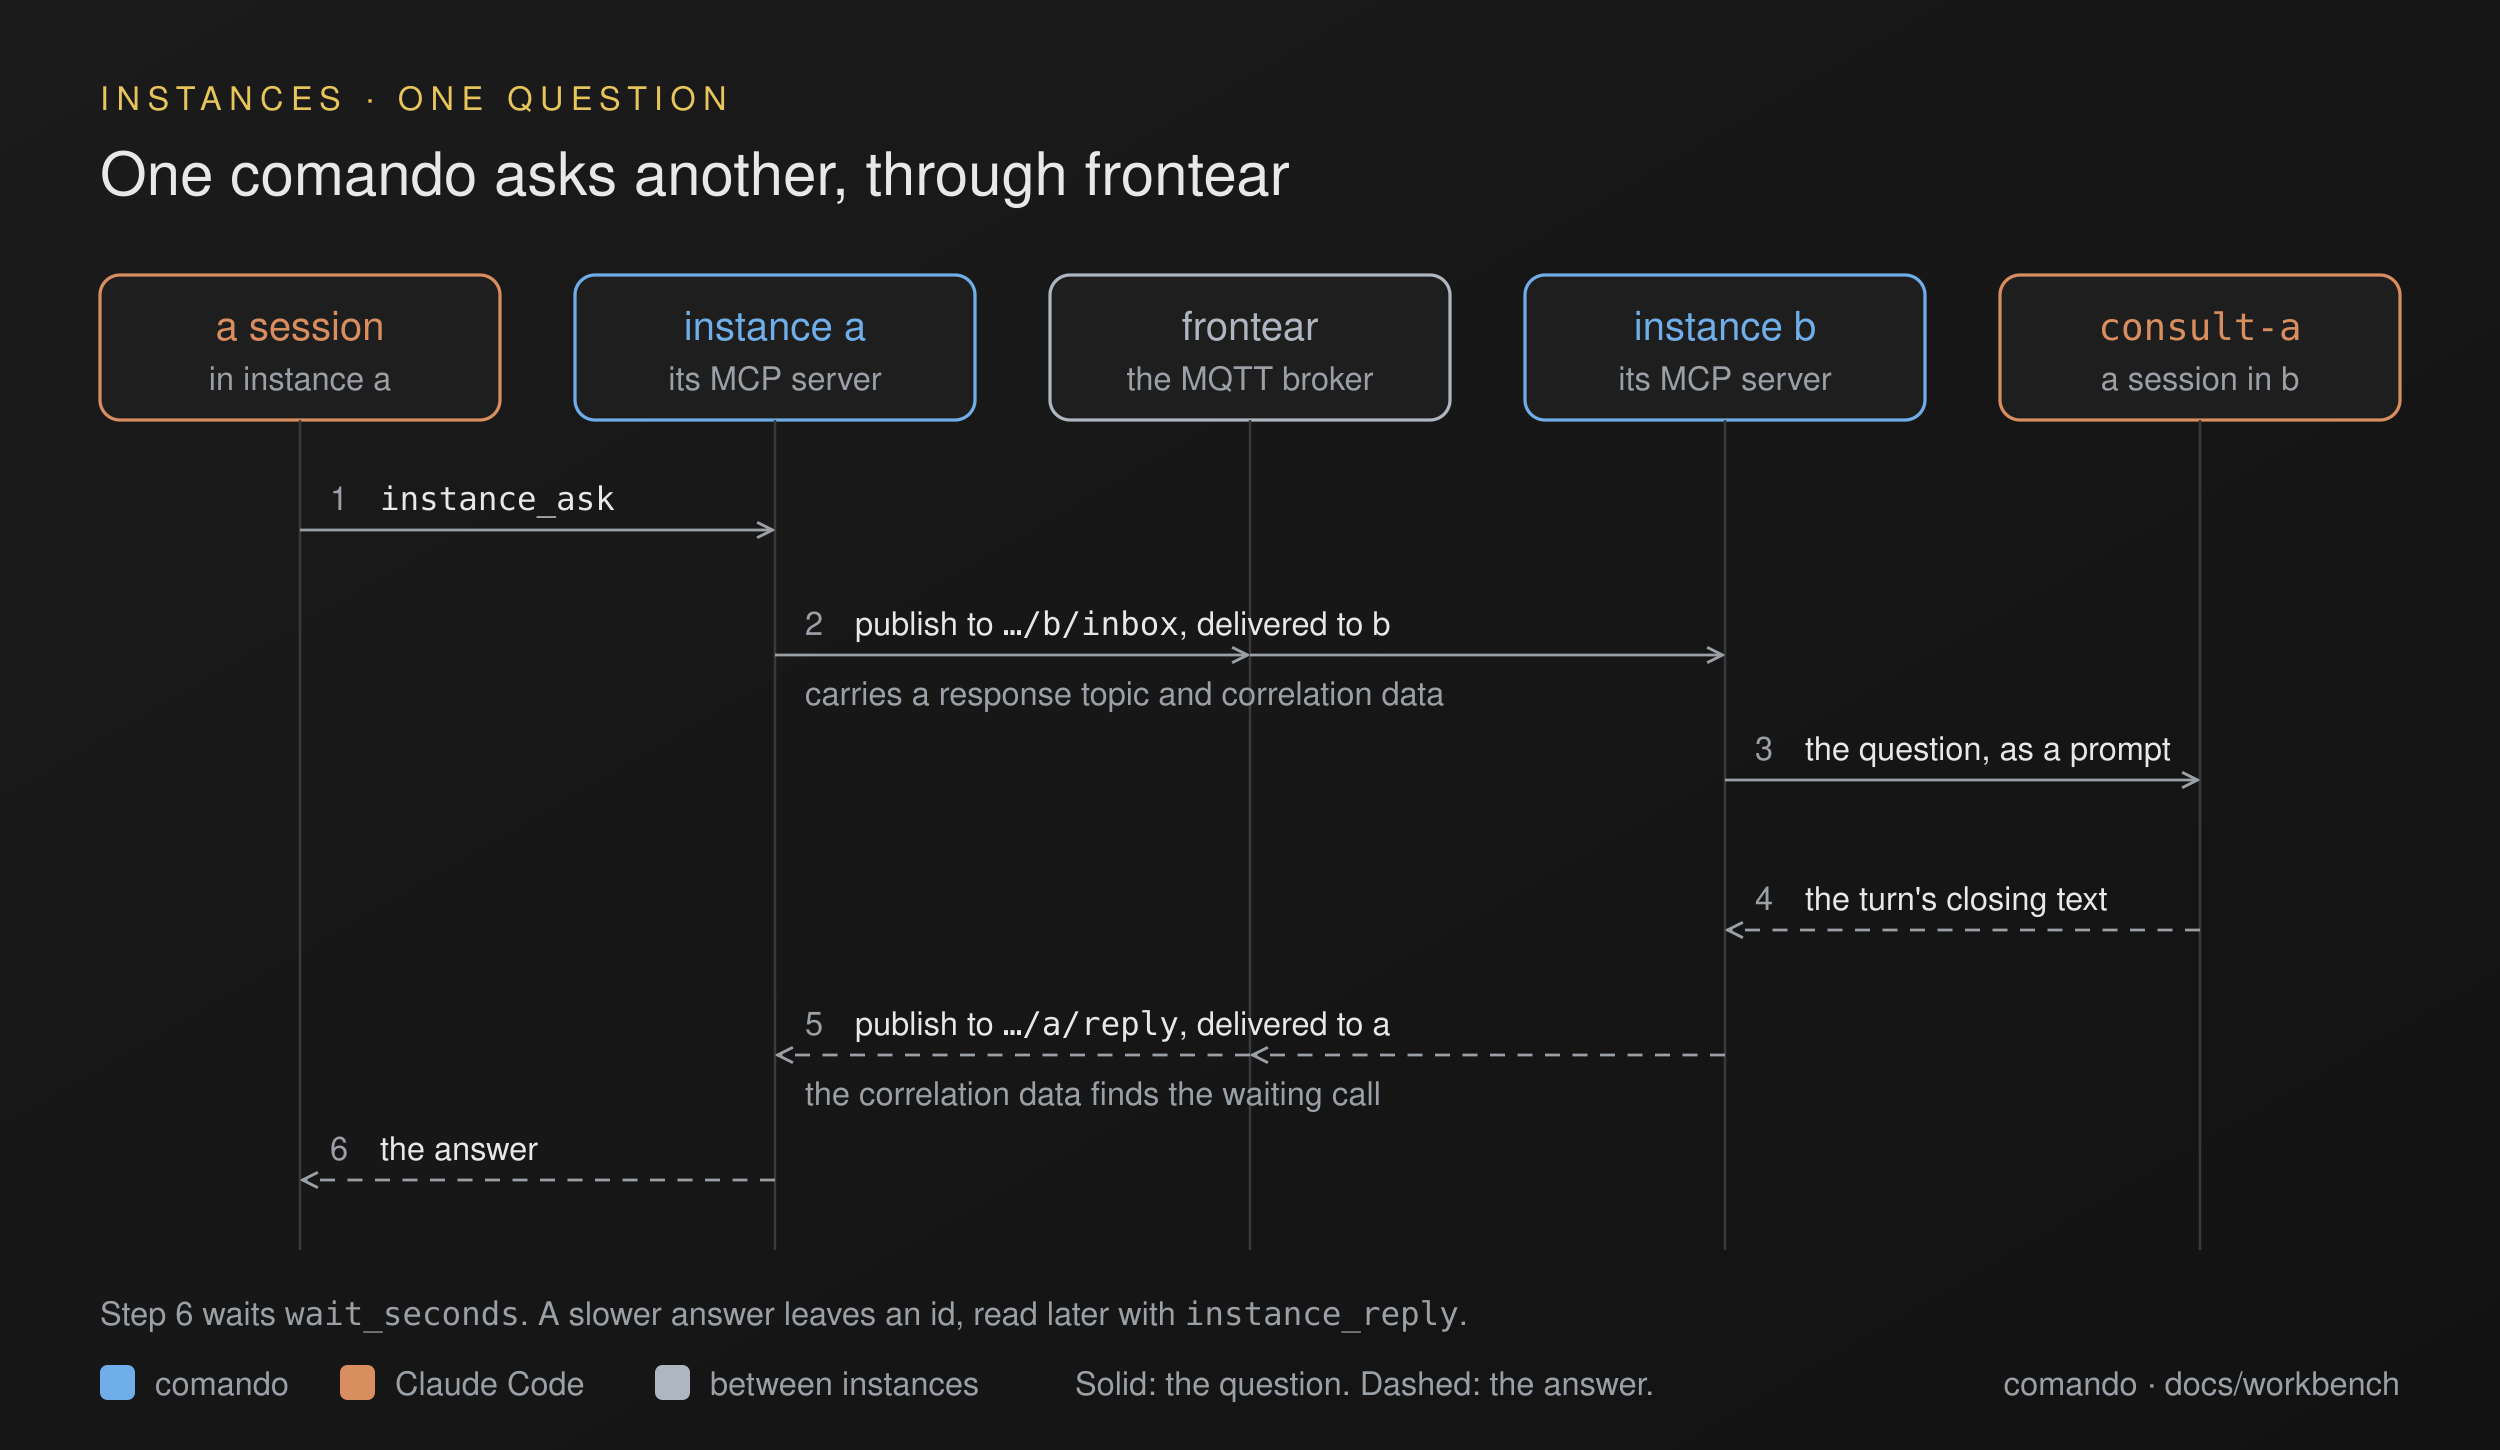
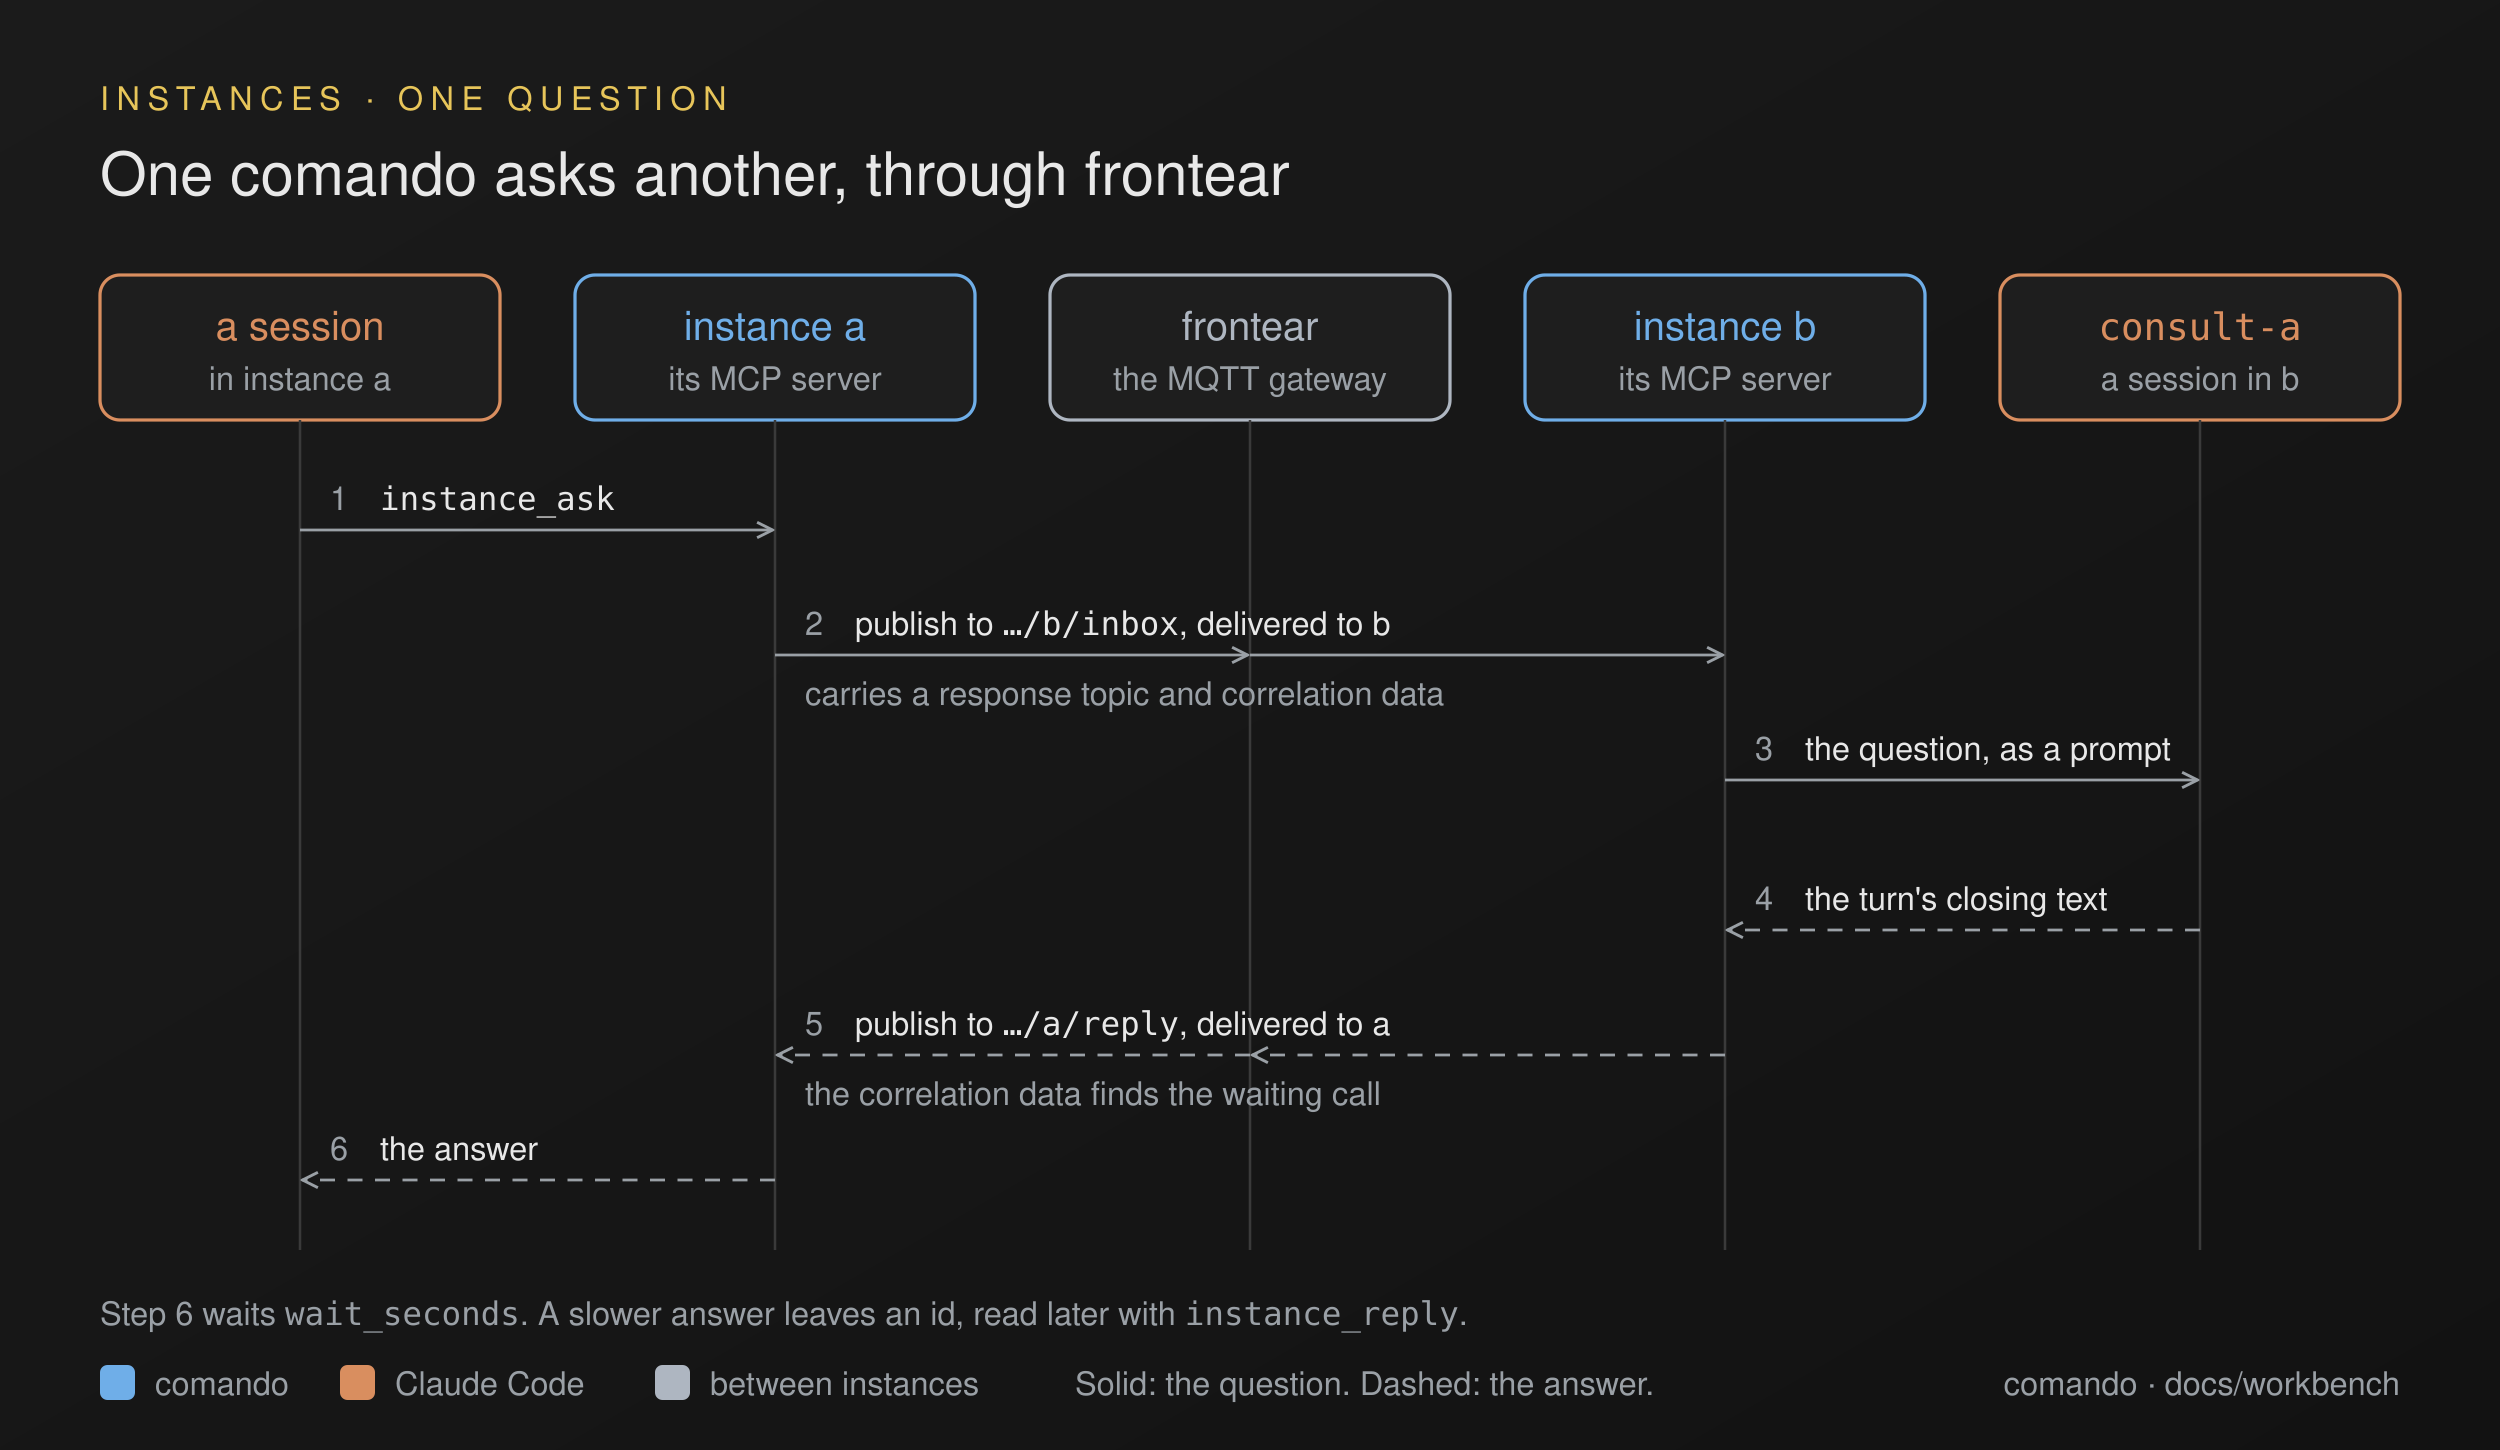
<svg xmlns="http://www.w3.org/2000/svg" width="1000" height="580" viewBox="0 0 1000 580" font-family="-apple-system, Segoe UI, Helvetica, Arial, sans-serif">
  <defs>
    <linearGradient id="bg" x1="0" y1="0" x2="1" y2="1">
      <stop offset="0" stop-color="#1B1B1B" />
      <stop offset="1" stop-color="#121212" />
    </linearGradient>
    <marker id="ar" viewBox="0 0 10 10" refX="9" refY="5" markerWidth="7" markerHeight="7" orient="auto">
      <path d="M1 1 L9 5 L1 9" fill="none" stroke="#9AA0A6" stroke-width="1.5" />
    </marker>
  </defs>
  <rect width="1000" height="580" fill="url(#bg)" />
  <text x="40" y="44" font-size="13" letter-spacing="3" fill="#E7C55A">INSTANCES · ONE QUESTION</text>
  <text x="40" y="78" font-size="24" font-weight="300" fill="#E8E8E8">One comando asks another, through frontear</text>
  <g fill="#1E1E1E" stroke-width="1.3">
    <rect x="40" y="110" width="160" height="58" rx="8" stroke="#D98E5F" />
    <rect x="230" y="110" width="160" height="58" rx="8" stroke="#6FAEE8" />
    <rect x="420" y="110" width="160" height="58" rx="8" stroke="#AEB6C1" />
    <rect x="610" y="110" width="160" height="58" rx="8" stroke="#6FAEE8" />
    <rect x="800" y="110" width="160" height="58" rx="8" stroke="#D98E5F" />
  </g>
  <g text-anchor="middle" font-size="16">
    <text x="120" y="136" fill="#D98E5F">a session</text>
    <text x="310" y="136" fill="#6FAEE8">instance a</text>
    <text x="500" y="136" fill="#AEB6C1">frontear</text>
    <text x="690" y="136" fill="#6FAEE8">instance b</text>
    <text x="880" y="136" font-family="Menlo, Consolas, monospace" font-size="15" fill="#D98E5F">consult-a</text>
  </g>
  <g text-anchor="middle" font-size="13" fill="#9AA0A6">
    <text x="120" y="156">in instance a</text>
    <text x="310" y="156">its MCP server</text>
-     <text x="500" y="156">the MQTT broker</text>
+     <text x="500" y="156">the MQTT gateway</text>
    <text x="690" y="156">its MCP server</text>
    <text x="880" y="156">a session in b</text>
  </g>
  <g stroke="#3A3A3A" stroke-width="1">
    <line x1="120" y1="168" x2="120" y2="500" />
    <line x1="310" y1="168" x2="310" y2="500" />
    <line x1="500" y1="168" x2="500" y2="500" />
    <line x1="690" y1="168" x2="690" y2="500" />
    <line x1="880" y1="168" x2="880" y2="500" />
  </g>
  <g stroke="#9AA0A6" stroke-width="1.1" fill="none">
    <line x1="120" y1="212" x2="309" y2="212" marker-end="url(#ar)" />
    <line x1="310" y1="262" x2="499" y2="262" marker-end="url(#ar)" />
    <line x1="500" y1="262" x2="689" y2="262" marker-end="url(#ar)" />
    <line x1="690" y1="312" x2="879" y2="312" marker-end="url(#ar)" />
    <g stroke-dasharray="6 5">
      <line x1="880" y1="372" x2="691" y2="372" marker-end="url(#ar)" />
      <line x1="690" y1="422" x2="501" y2="422" marker-end="url(#ar)" />
      <line x1="500" y1="422" x2="311" y2="422" marker-end="url(#ar)" />
      <line x1="310" y1="472" x2="121" y2="472" marker-end="url(#ar)" />
    </g>
  </g>
  <g font-size="13" letter-spacing="2" fill="#9AA0A6">
    <text x="132" y="204">1</text>
    <text x="322" y="254">2</text>
    <text x="702" y="304">3</text>
    <text x="702" y="364">4</text>
    <text x="322" y="414">5</text>
    <text x="132" y="464">6</text>
  </g>
  <g font-size="13" fill="#E8E8E8">
    <text x="152" y="204" font-family="Menlo, Consolas, monospace">instance_ask</text>
    <text x="342" y="254">publish to <tspan font-family="Menlo, Consolas, monospace">…/b/inbox</tspan>, delivered to b</text>
    <text x="722" y="304">the question, as a prompt</text>
    <text x="722" y="364">the turn's closing text</text>
    <text x="342" y="414">publish to <tspan font-family="Menlo, Consolas, monospace">…/a/reply</tspan>, delivered to a</text>
    <text x="152" y="464">the answer</text>
  </g>
  <g font-size="13" fill="#9AA0A6">
    <text x="322" y="282">carries a response topic and correlation data</text>
    <text x="322" y="442">the correlation data finds the waiting call</text>
  </g>
  <g font-size="13" fill="#9AA0A6">
    <text x="40" y="530">Step 6 waits <tspan font-family="Menlo, Consolas, monospace">wait_seconds</tspan>. A slower answer leaves an id, read later with <tspan font-family="Menlo, Consolas, monospace">instance_reply</tspan>.</text>
    <rect x="40" y="546" width="14" height="14" rx="3" fill="#6FAEE8" />
    <text x="62" y="558">comando</text>
    <rect x="136" y="546" width="14" height="14" rx="3" fill="#D98E5F" />
    <text x="158" y="558">Claude Code</text>
    <rect x="262" y="546" width="14" height="14" rx="3" fill="#AEB6C1" />
    <text x="284" y="558">between instances</text>
    <text x="430" y="558">Solid: the question. Dashed: the answer.</text>
    <text x="960" y="558" text-anchor="end">comando · docs/workbench</text>
  </g>
</svg>
